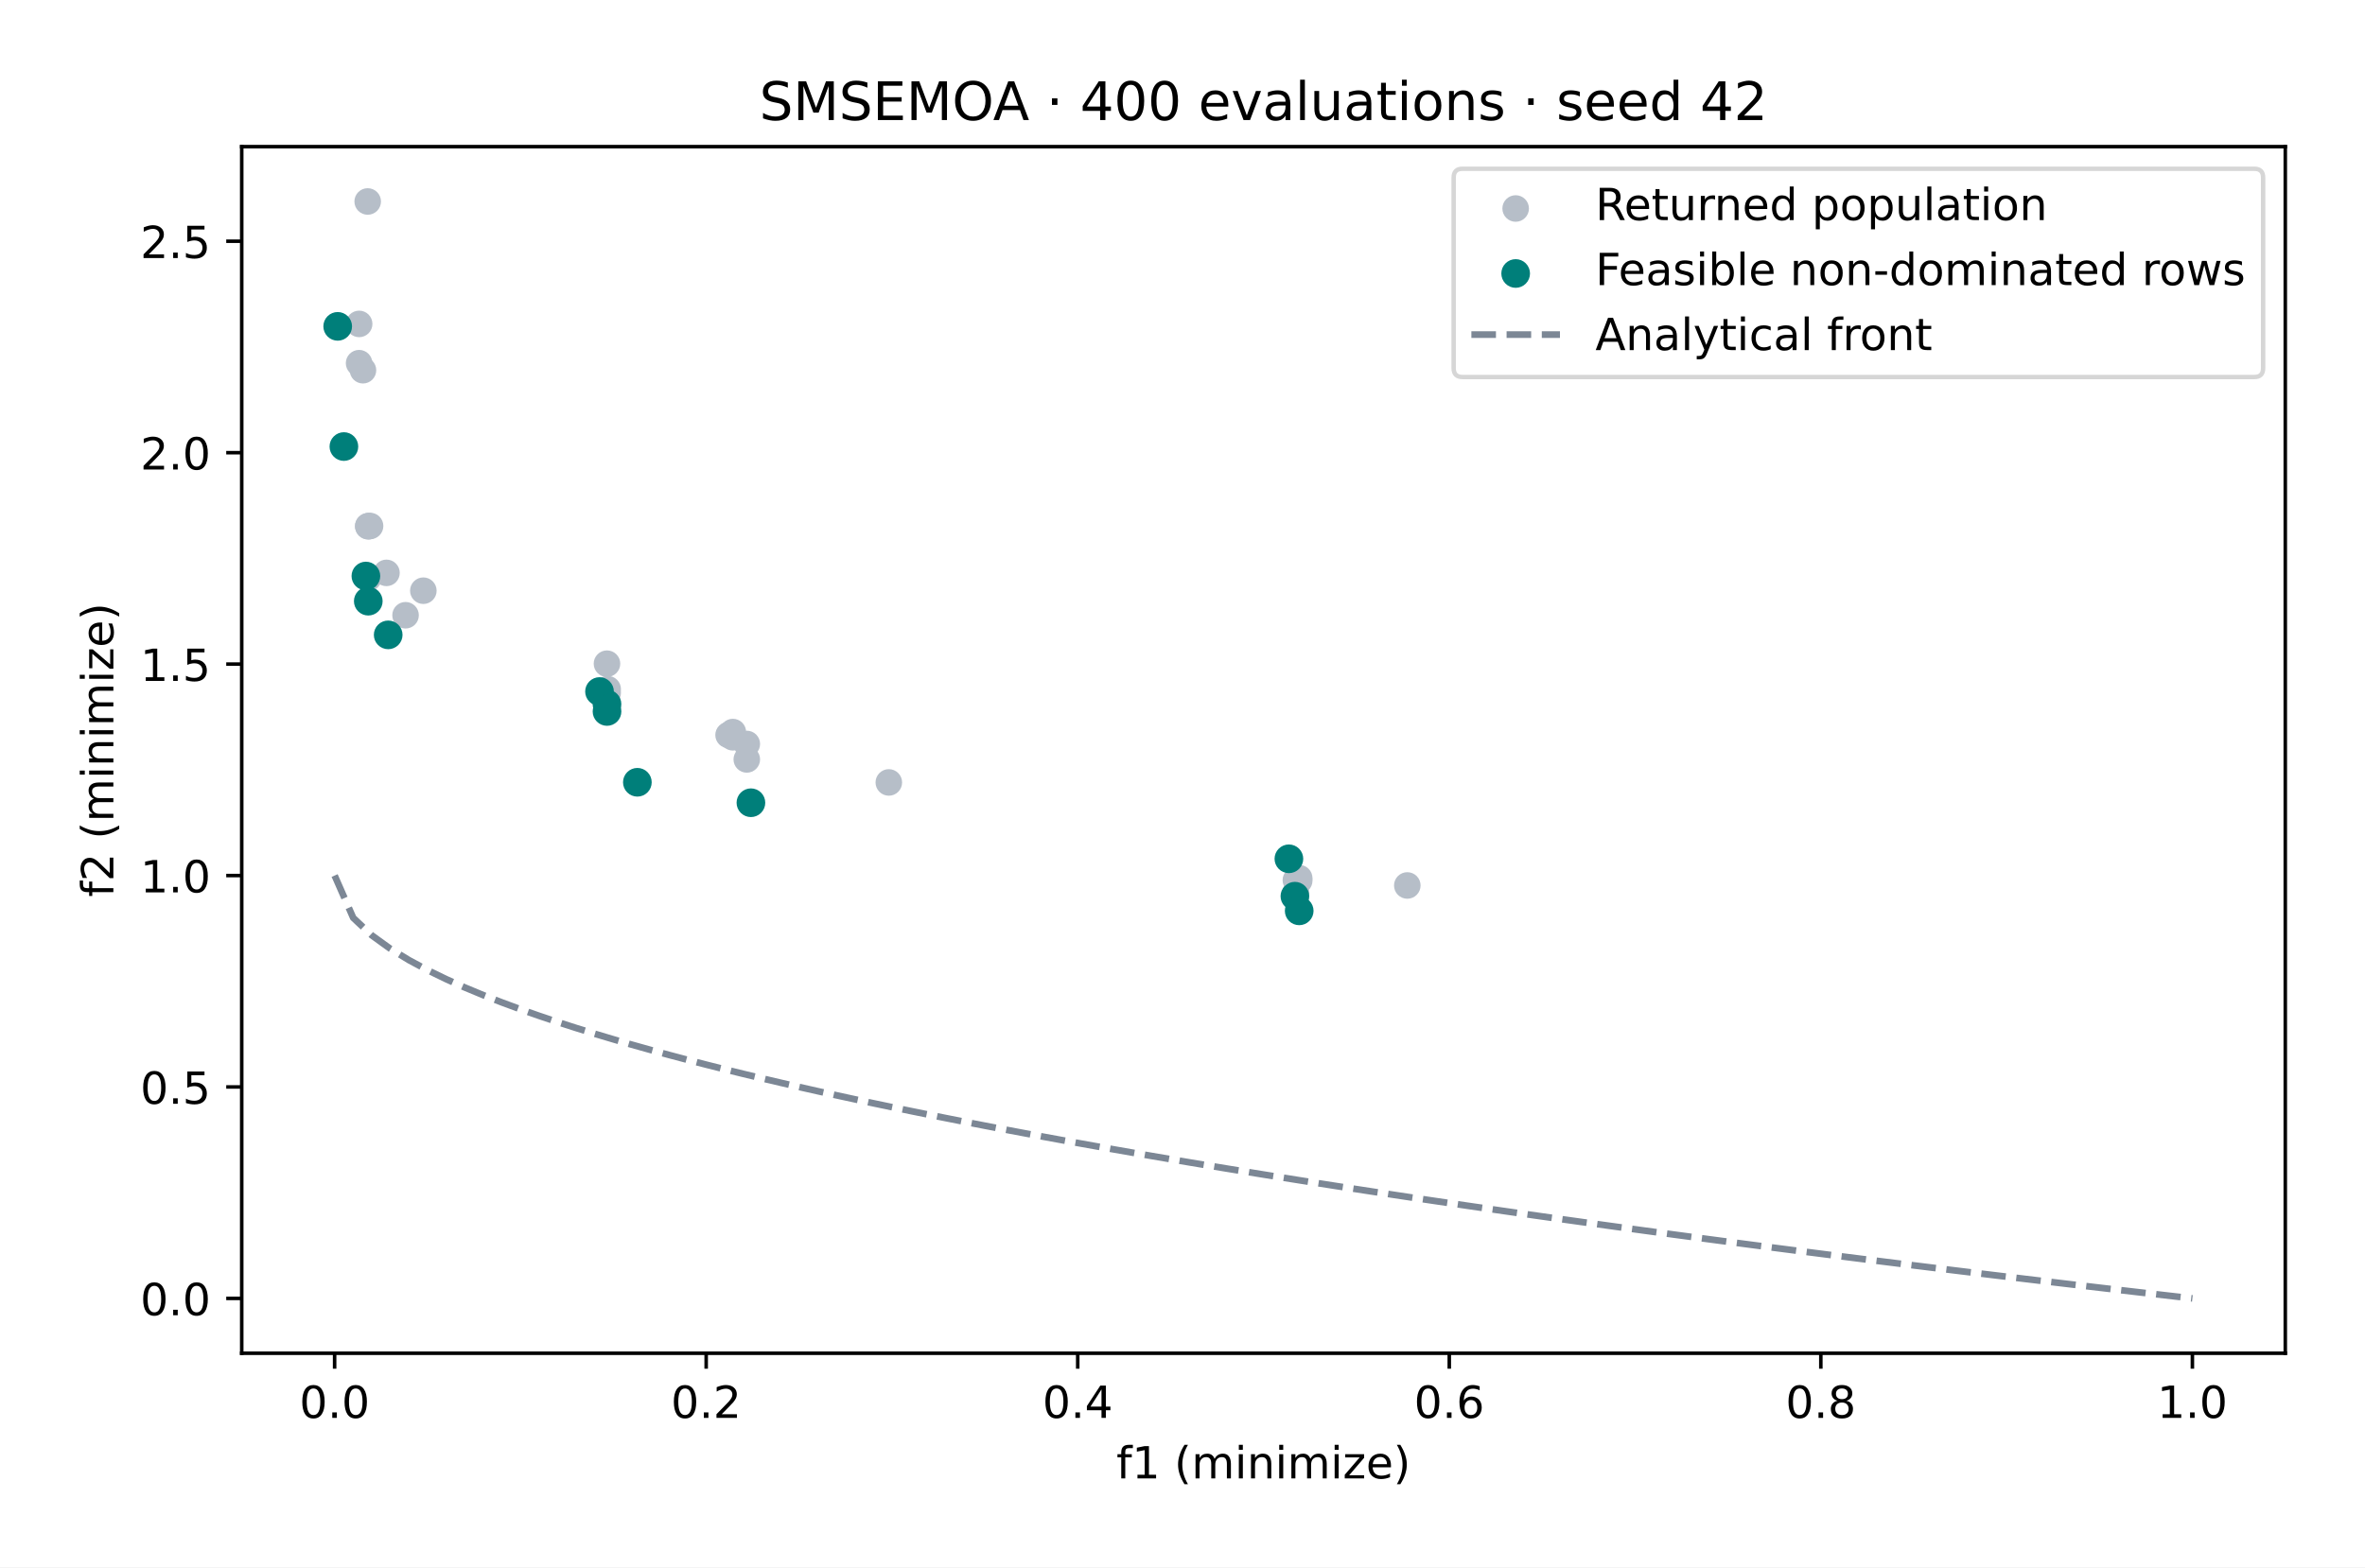
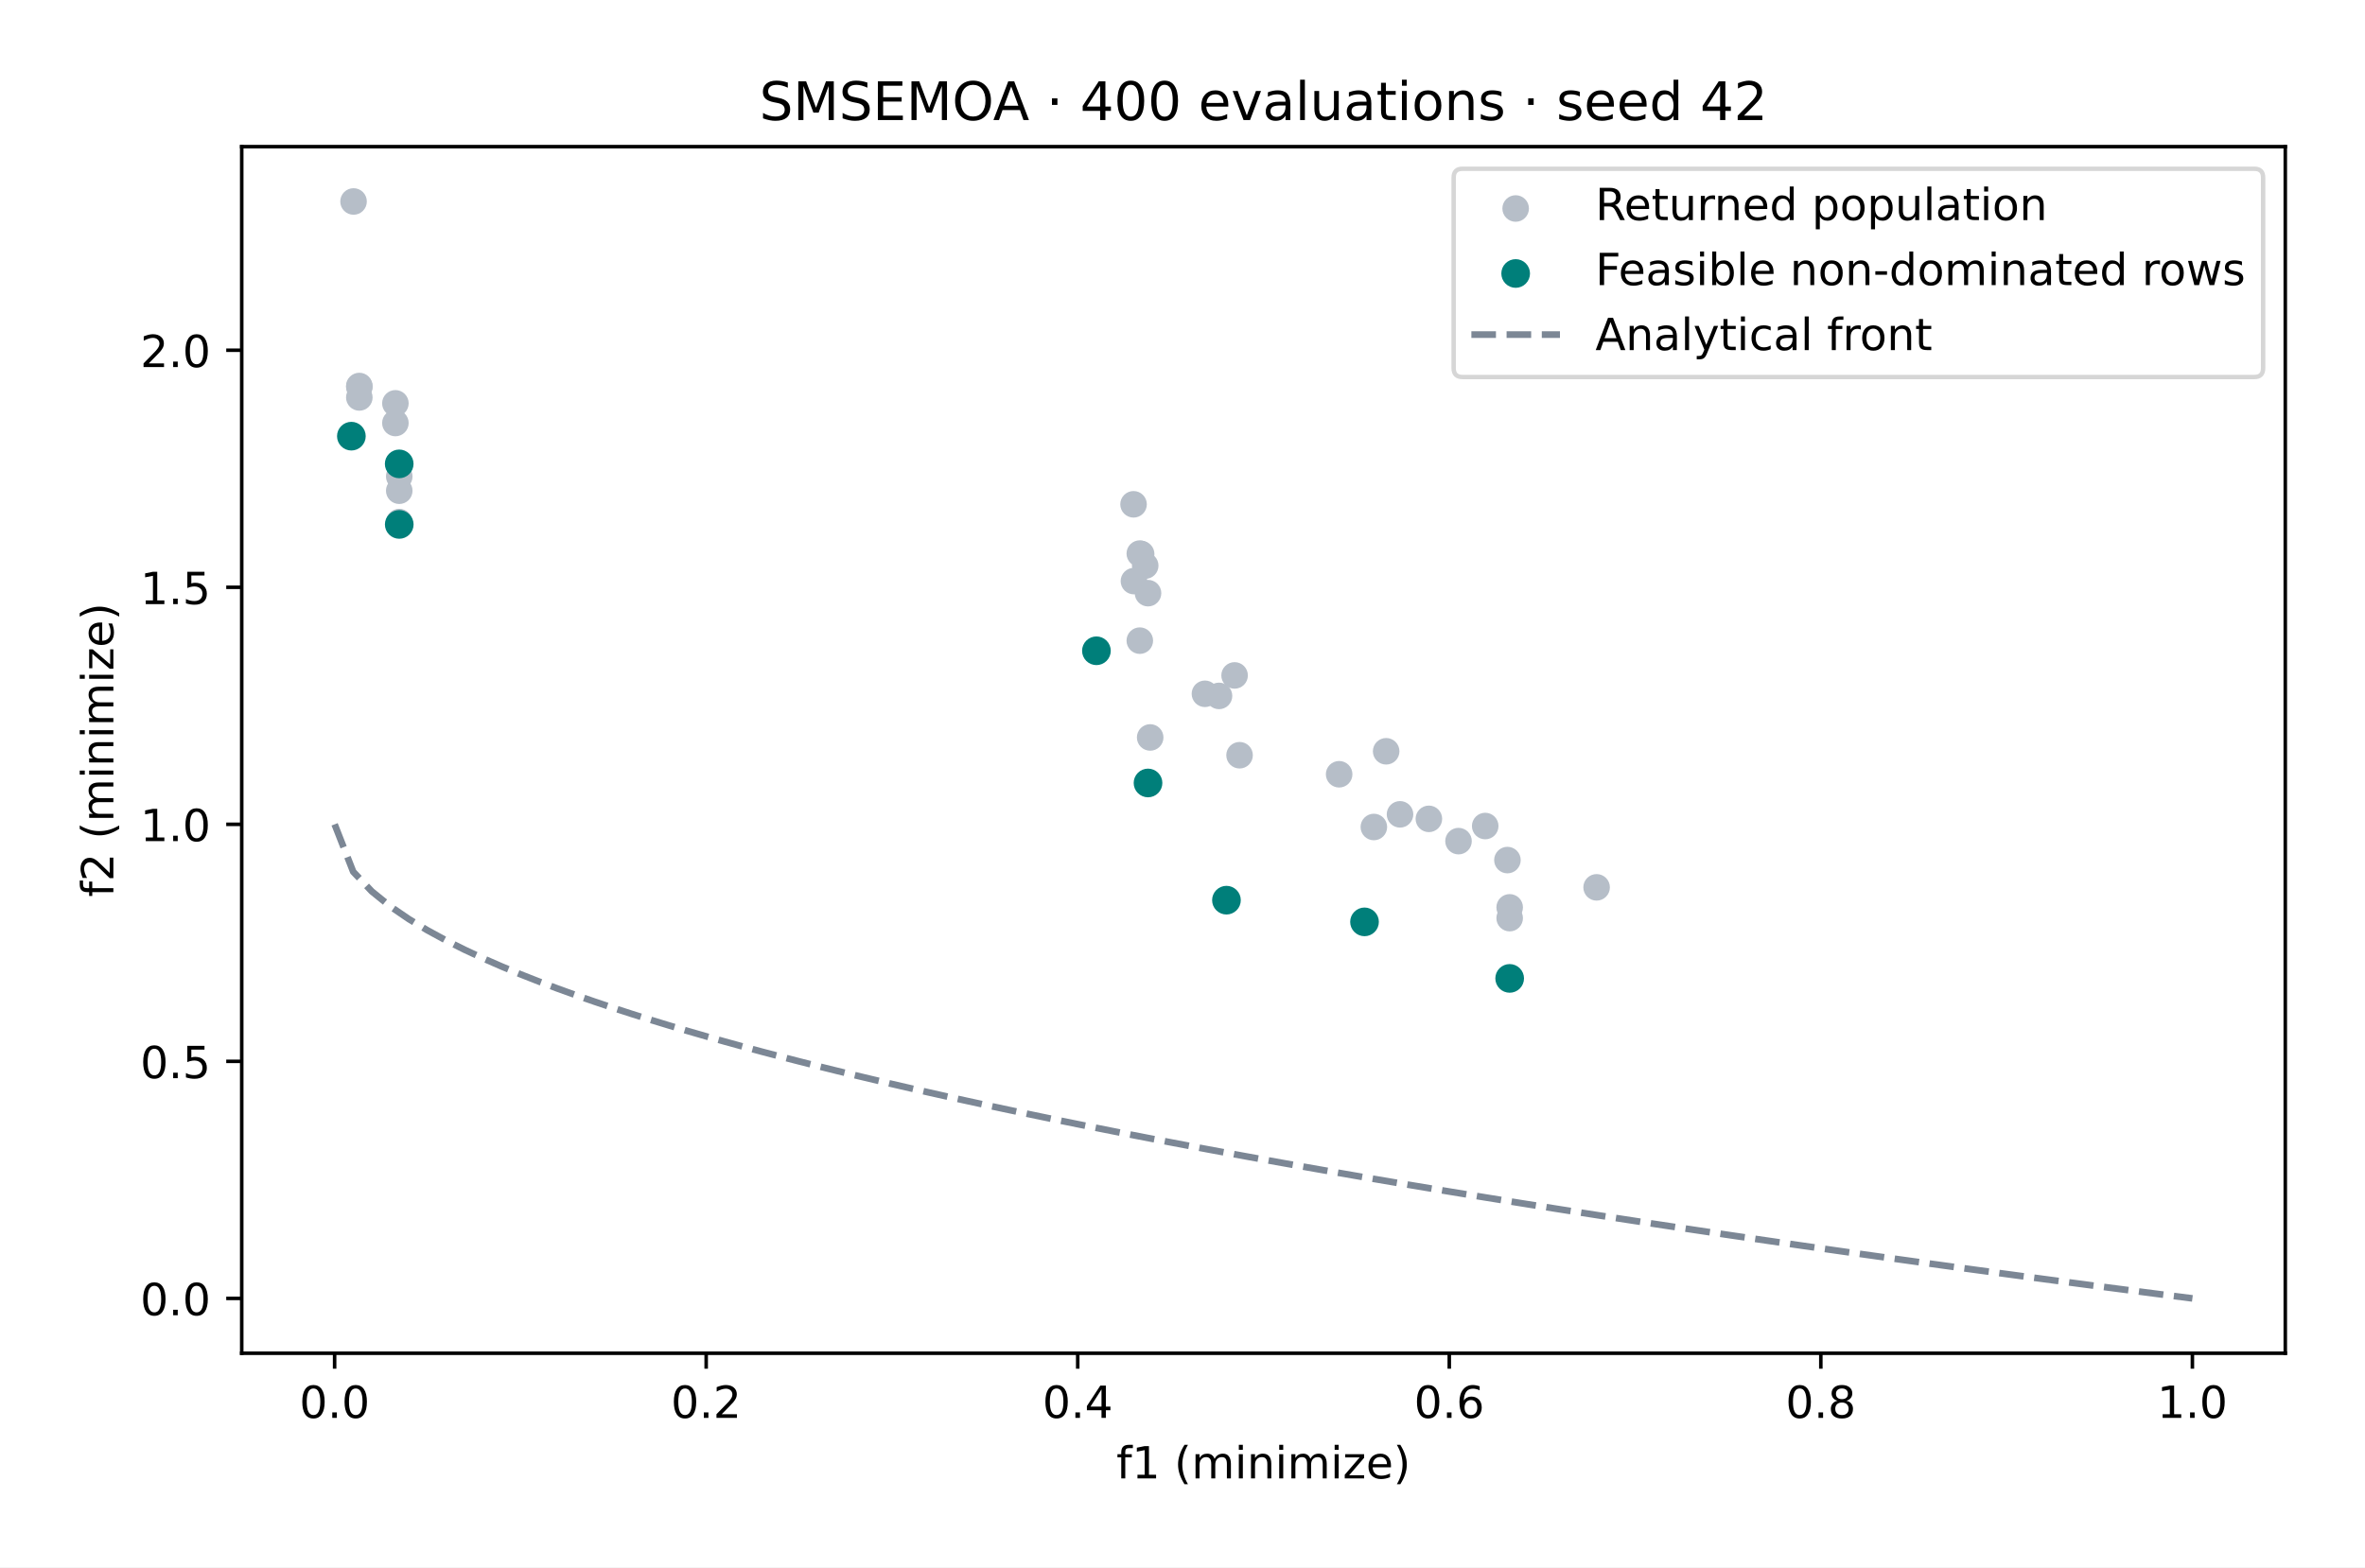
<svg xmlns="http://www.w3.org/2000/svg" xmlns:xlink="http://www.w3.org/1999/xlink" width="534pt" height="354pt" viewBox="0 0 534 354" version="1.1">
  <defs>
    <style type="text/css">*{stroke-linejoin: round; stroke-linecap: butt}</style>
  </defs>
  <g id="figure_1">
    <g id="patch_1">
      <path d="M -0 354 L 534 354 L 534 0 L -0 0 z " style="fill: #ffffff" />
    </g>
    <g id="axes_1">
      <g id="patch_2">
        <path d="M 54.581 305.643 L 516 305.643 L 516 33.118 L 54.581 33.118 z " style="fill: #ffffff" />
      </g>
      <g id="PathCollection_1">
        <defs>
          <path id="m9827e15fbc" d="M 0 2.5 C 0.663 2.5 1.299 2.237 1.768 1.768 C 2.237 1.299 2.5 0.663 2.5 0 C 2.5 -0.663 2.237 -1.299 1.768 -1.768 C 1.299 -2.237 0.663 -2.5 0 -2.5 C -0.663 -2.5 -1.299 -2.237 -1.768 -1.768 C -2.237 -1.299 -2.5 -0.663 -2.5 0 C -2.5 0.663 -2.237 1.299 -1.768 1.768 C -1.299 2.237 -0.663 2.5 0 2.5 z " style="stroke: #b6bec8" />
        </defs>
        <g clip-path="url(#pcf04075b2a)">
-           <use xlink:href="#m9827e15fbc" x="81.093" y="73.159" style="fill: #b6bec8; stroke: #b6bec8" />
-           <use xlink:href="#m9827e15fbc" x="317.759" y="199.992" style="fill: #b6bec8; stroke: #b6bec8" />
-           <use xlink:href="#m9827e15fbc" x="165.472" y="165.343" style="fill: #b6bec8; stroke: #b6bec8" />
-           <use xlink:href="#m9827e15fbc" x="137.207" y="155.656" style="fill: #b6bec8; stroke: #b6bec8" />
-           <use xlink:href="#m9827e15fbc" x="81.08" y="82.028" style="fill: #b6bec8; stroke: #b6bec8" />
-           <use xlink:href="#m9827e15fbc" x="143.913" y="176.685" style="fill: #b6bec8; stroke: #b6bec8" />
-           <use xlink:href="#m9827e15fbc" x="292.6" y="198.793" style="fill: #b6bec8; stroke: #b6bec8" />
-           <use xlink:href="#m9827e15fbc" x="82.616" y="130.103" style="fill: #b6bec8; stroke: #b6bec8" />
-           <use xlink:href="#m9827e15fbc" x="83.155" y="135.782" style="fill: #b6bec8; stroke: #b6bec8" />
-           <use xlink:href="#m9827e15fbc" x="291.024" y="193.967" style="fill: #b6bec8; stroke: #b6bec8" />
-           <use xlink:href="#m9827e15fbc" x="83.559" y="118.8" style="fill: #b6bec8; stroke: #b6bec8" />
-           <use xlink:href="#m9827e15fbc" x="76.25" y="73.711" style="fill: #b6bec8; stroke: #b6bec8" />
-           <use xlink:href="#m9827e15fbc" x="137.207" y="159.612" style="fill: #b6bec8; stroke: #b6bec8" />
-           <use xlink:href="#m9827e15fbc" x="200.689" y="176.721" style="fill: #b6bec8; stroke: #b6bec8" />
-           <use xlink:href="#m9827e15fbc" x="81.955" y="83.616" style="fill: #b6bec8; stroke: #b6bec8" />
-           <use xlink:href="#m9827e15fbc" x="168.621" y="171.522" style="fill: #b6bec8; stroke: #b6bec8" />
-           <use xlink:href="#m9827e15fbc" x="83.174" y="130.547" style="fill: #b6bec8; stroke: #b6bec8" />
-           <use xlink:href="#m9827e15fbc" x="135.367" y="156.188" style="fill: #b6bec8; stroke: #b6bec8" />
-           <use xlink:href="#m9827e15fbc" x="293.35" y="198.917" style="fill: #b6bec8; stroke: #b6bec8" />
-           <use xlink:href="#m9827e15fbc" x="165.472" y="166.525" style="fill: #b6bec8; stroke: #b6bec8" />
-           <use xlink:href="#m9827e15fbc" x="137.051" y="149.9" style="fill: #b6bec8; stroke: #b6bec8" />
-           <use xlink:href="#m9827e15fbc" x="87.651" y="143.392" style="fill: #b6bec8; stroke: #b6bec8" />
-           <use xlink:href="#m9827e15fbc" x="137.06" y="159.543" style="fill: #b6bec8; stroke: #b6bec8" />
-           <use xlink:href="#m9827e15fbc" x="292.381" y="202.414" style="fill: #b6bec8; stroke: #b6bec8" />
-           <use xlink:href="#m9827e15fbc" x="164.51" y="166.007" style="fill: #b6bec8; stroke: #b6bec8" />
-           <use xlink:href="#m9827e15fbc" x="83.155" y="118.842" style="fill: #b6bec8; stroke: #b6bec8" />
-           <use xlink:href="#m9827e15fbc" x="293.35" y="198.341" style="fill: #b6bec8; stroke: #b6bec8" />
-           <use xlink:href="#m9827e15fbc" x="137.207" y="156.511" style="fill: #b6bec8; stroke: #b6bec8" />
-           <use xlink:href="#m9827e15fbc" x="95.588" y="133.417" style="fill: #b6bec8; stroke: #b6bec8" />
-           <use xlink:href="#m9827e15fbc" x="83.023" y="45.506" style="fill: #b6bec8; stroke: #b6bec8" />
-           <use xlink:href="#m9827e15fbc" x="293.35" y="205.724" style="fill: #b6bec8; stroke: #b6bec8" />
-           <use xlink:href="#m9827e15fbc" x="87.264" y="129.39" style="fill: #b6bec8; stroke: #b6bec8" />
-           <use xlink:href="#m9827e15fbc" x="168.621" y="168.031" style="fill: #b6bec8; stroke: #b6bec8" />
-           <use xlink:href="#m9827e15fbc" x="169.552" y="181.307" style="fill: #b6bec8; stroke: #b6bec8" />
-           <use xlink:href="#m9827e15fbc" x="83.155" y="118.852" style="fill: #b6bec8; stroke: #b6bec8" />
-           <use xlink:href="#m9827e15fbc" x="292.6" y="201.44" style="fill: #b6bec8; stroke: #b6bec8" />
-           <use xlink:href="#m9827e15fbc" x="137.06" y="160.693" style="fill: #b6bec8; stroke: #b6bec8" />
-           <use xlink:href="#m9827e15fbc" x="137.051" y="159.006" style="fill: #b6bec8; stroke: #b6bec8" />
-           <use xlink:href="#m9827e15fbc" x="91.572" y="138.959" style="fill: #b6bec8; stroke: #b6bec8" />
-           <use xlink:href="#m9827e15fbc" x="77.649" y="100.858" style="fill: #b6bec8; stroke: #b6bec8" />
+           <use xlink:href="#m9827e15fbc" x="90.147" y="107.613" style="fill: #b6bec8; stroke: #b6bec8" />
+           <use xlink:href="#m9827e15fbc" x="322.63" y="184.947" style="fill: #b6bec8; stroke: #b6bec8" />
+           <use xlink:href="#m9827e15fbc" x="90.147" y="110.836" style="fill: #b6bec8; stroke: #b6bec8" />
+           <use xlink:href="#m9827e15fbc" x="90.138" y="104.771" style="fill: #b6bec8; stroke: #b6bec8" />
+           <use xlink:href="#m9827e15fbc" x="90.147" y="117.915" style="fill: #b6bec8; stroke: #b6bec8" />
+           <use xlink:href="#m9827e15fbc" x="259.215" y="133.971" style="fill: #b6bec8; stroke: #b6bec8" />
+           <use xlink:href="#m9827e15fbc" x="279.885" y="170.576" style="fill: #b6bec8; stroke: #b6bec8" />
+           <use xlink:href="#m9827e15fbc" x="340.873" y="220.982" style="fill: #b6bec8; stroke: #b6bec8" />
+           <use xlink:href="#m9827e15fbc" x="308.098" y="208.214" style="fill: #b6bec8; stroke: #b6bec8" />
+           <use xlink:href="#m9827e15fbc" x="316.115" y="183.925" style="fill: #b6bec8; stroke: #b6bec8" />
+           <use xlink:href="#m9827e15fbc" x="257.359" y="125.032" style="fill: #b6bec8; stroke: #b6bec8" />
+           <use xlink:href="#m9827e15fbc" x="340.873" y="204.938" style="fill: #b6bec8; stroke: #b6bec8" />
+           <use xlink:href="#m9827e15fbc" x="81.133" y="87.387" style="fill: #b6bec8; stroke: #b6bec8" />
+           <use xlink:href="#m9827e15fbc" x="335.35" y="186.568" style="fill: #b6bec8; stroke: #b6bec8" />
+           <use xlink:href="#m9827e15fbc" x="340.873" y="207.368" style="fill: #b6bec8; stroke: #b6bec8" />
+           <use xlink:href="#m9827e15fbc" x="81.133" y="87.186" style="fill: #b6bec8; stroke: #b6bec8" />
+           <use xlink:href="#m9827e15fbc" x="340.367" y="194.258" style="fill: #b6bec8; stroke: #b6bec8" />
+           <use xlink:href="#m9827e15fbc" x="302.368" y="174.874" style="fill: #b6bec8; stroke: #b6bec8" />
+           <use xlink:href="#m9827e15fbc" x="257.664" y="125.136" style="fill: #b6bec8; stroke: #b6bec8" />
+           <use xlink:href="#m9827e15fbc" x="81.133" y="89.768" style="fill: #b6bec8; stroke: #b6bec8" />
+           <use xlink:href="#m9827e15fbc" x="329.322" y="189.976" style="fill: #b6bec8; stroke: #b6bec8" />
+           <use xlink:href="#m9827e15fbc" x="89.277" y="91.098" style="fill: #b6bec8; stroke: #b6bec8" />
+           <use xlink:href="#m9827e15fbc" x="258.579" y="127.754" style="fill: #b6bec8; stroke: #b6bec8" />
+           <use xlink:href="#m9827e15fbc" x="256.035" y="131.247" style="fill: #b6bec8; stroke: #b6bec8" />
+           <use xlink:href="#m9827e15fbc" x="278.763" y="152.551" style="fill: #b6bec8; stroke: #b6bec8" />
+           <use xlink:href="#m9827e15fbc" x="247.565" y="146.985" style="fill: #b6bec8; stroke: #b6bec8" />
+           <use xlink:href="#m9827e15fbc" x="259.702" y="166.561" style="fill: #b6bec8; stroke: #b6bec8" />
+           <use xlink:href="#m9827e15fbc" x="89.277" y="95.543" style="fill: #b6bec8; stroke: #b6bec8" />
+           <use xlink:href="#m9827e15fbc" x="259.215" y="176.841" style="fill: #b6bec8; stroke: #b6bec8" />
+           <use xlink:href="#m9827e15fbc" x="90.147" y="118.446" style="fill: #b6bec8; stroke: #b6bec8" />
+           <use xlink:href="#m9827e15fbc" x="275.243" y="157.179" style="fill: #b6bec8; stroke: #b6bec8" />
+           <use xlink:href="#m9827e15fbc" x="79.829" y="45.506" style="fill: #b6bec8; stroke: #b6bec8" />
+           <use xlink:href="#m9827e15fbc" x="310.208" y="186.786" style="fill: #b6bec8; stroke: #b6bec8" />
+           <use xlink:href="#m9827e15fbc" x="255.948" y="113.905" style="fill: #b6bec8; stroke: #b6bec8" />
+           <use xlink:href="#m9827e15fbc" x="79.337" y="98.513" style="fill: #b6bec8; stroke: #b6bec8" />
+           <use xlink:href="#m9827e15fbc" x="312.985" y="169.685" style="fill: #b6bec8; stroke: #b6bec8" />
+           <use xlink:href="#m9827e15fbc" x="257.359" y="144.696" style="fill: #b6bec8; stroke: #b6bec8" />
+           <use xlink:href="#m9827e15fbc" x="360.504" y="200.417" style="fill: #b6bec8; stroke: #b6bec8" />
+           <use xlink:href="#m9827e15fbc" x="272.067" y="156.701" style="fill: #b6bec8; stroke: #b6bec8" />
+           <use xlink:href="#m9827e15fbc" x="276.924" y="203.313" style="fill: #b6bec8; stroke: #b6bec8" />
        </g>
      </g>
      <g id="PathCollection_2">
        <defs>
          <path id="m046d40f203" d="M 0 2.739 C 0.726 2.739 1.423 2.45 1.936 1.936 C 2.45 1.423 2.739 0.726 2.739 0 C 2.739 -0.726 2.45 -1.423 1.936 -1.936 C 1.423 -2.45 0.726 -2.739 0 -2.739 C -0.726 -2.739 -1.423 -2.45 -1.936 -1.936 C -2.45 -1.423 -2.739 -0.726 -2.739 0 C -2.739 0.726 -2.45 1.423 -1.936 1.936 C -1.423 2.45 -0.726 2.739 0 2.739 z " style="stroke: #007f7a" />
        </defs>
        <g clip-path="url(#pcf04075b2a)">
-           <use xlink:href="#m046d40f203" x="143.913" y="176.685" style="fill: #007f7a; stroke: #007f7a" />
-           <use xlink:href="#m046d40f203" x="82.616" y="130.103" style="fill: #007f7a; stroke: #007f7a" />
-           <use xlink:href="#m046d40f203" x="83.155" y="135.782" style="fill: #007f7a; stroke: #007f7a" />
-           <use xlink:href="#m046d40f203" x="291.024" y="193.967" style="fill: #007f7a; stroke: #007f7a" />
-           <use xlink:href="#m046d40f203" x="76.25" y="73.711" style="fill: #007f7a; stroke: #007f7a" />
-           <use xlink:href="#m046d40f203" x="135.367" y="156.188" style="fill: #007f7a; stroke: #007f7a" />
-           <use xlink:href="#m046d40f203" x="87.651" y="143.392" style="fill: #007f7a; stroke: #007f7a" />
-           <use xlink:href="#m046d40f203" x="292.381" y="202.414" style="fill: #007f7a; stroke: #007f7a" />
-           <use xlink:href="#m046d40f203" x="293.35" y="205.724" style="fill: #007f7a; stroke: #007f7a" />
-           <use xlink:href="#m046d40f203" x="169.552" y="181.307" style="fill: #007f7a; stroke: #007f7a" />
-           <use xlink:href="#m046d40f203" x="137.06" y="160.693" style="fill: #007f7a; stroke: #007f7a" />
-           <use xlink:href="#m046d40f203" x="137.051" y="159.006" style="fill: #007f7a; stroke: #007f7a" />
-           <use xlink:href="#m046d40f203" x="77.649" y="100.858" style="fill: #007f7a; stroke: #007f7a" />
+           <use xlink:href="#m046d40f203" x="90.138" y="104.771" style="fill: #007f7a; stroke: #007f7a" />
+           <use xlink:href="#m046d40f203" x="340.873" y="220.982" style="fill: #007f7a; stroke: #007f7a" />
+           <use xlink:href="#m046d40f203" x="308.098" y="208.214" style="fill: #007f7a; stroke: #007f7a" />
+           <use xlink:href="#m046d40f203" x="247.565" y="146.985" style="fill: #007f7a; stroke: #007f7a" />
+           <use xlink:href="#m046d40f203" x="259.215" y="176.841" style="fill: #007f7a; stroke: #007f7a" />
+           <use xlink:href="#m046d40f203" x="90.147" y="118.446" style="fill: #007f7a; stroke: #007f7a" />
+           <use xlink:href="#m046d40f203" x="79.337" y="98.513" style="fill: #007f7a; stroke: #007f7a" />
+           <use xlink:href="#m046d40f203" x="276.924" y="203.313" style="fill: #007f7a; stroke: #007f7a" />
        </g>
      </g>
      <g id="matplotlib.axis_1">
        <g id="xtick_1">
          <g id="line2d_1">
            <defs>
              <path id="m9d93f8a204" d="M 0 0 L 0 3.5 " style="stroke: #000000; stroke-width: 0.8" />
            </defs>
            <g>
              <use xlink:href="#m9d93f8a204" x="75.555" y="305.643" style="stroke: #000000; stroke-width: 0.8" />
            </g>
          </g>
          <g id="text_1">
            <text style="font-size: 10px; font-family: 'DejaVu Sans', 'Bitstream Vera Sans', 'Computer Modern Sans Serif', 'Lucida Grande', 'Verdana', 'Geneva', 'Lucid', 'Arial', 'Helvetica', 'Avant Garde', sans-serif; text-anchor: middle" x="75.555" y="320.242" transform="rotate(-0 75.55481 320.2417)">0.0</text>
          </g>
        </g>
        <g id="xtick_2">
          <g id="line2d_2">
            <g>
              <use xlink:href="#m9d93f8a204" x="159.449" y="305.643" style="stroke: #000000; stroke-width: 0.8" />
            </g>
          </g>
          <g id="text_2">
            <text style="font-size: 10px; font-family: 'DejaVu Sans', 'Bitstream Vera Sans', 'Computer Modern Sans Serif', 'Lucida Grande', 'Verdana', 'Geneva', 'Lucid', 'Arial', 'Helvetica', 'Avant Garde', sans-serif; text-anchor: middle" x="159.449" y="320.242" transform="rotate(-0 159.449 320.2417)">0.2</text>
          </g>
        </g>
        <g id="xtick_3">
          <g id="line2d_3">
            <g>
              <use xlink:href="#m9d93f8a204" x="243.343" y="305.643" style="stroke: #000000; stroke-width: 0.8" />
            </g>
          </g>
          <g id="text_3">
            <text style="font-size: 10px; font-family: 'DejaVu Sans', 'Bitstream Vera Sans', 'Computer Modern Sans Serif', 'Lucida Grande', 'Verdana', 'Geneva', 'Lucid', 'Arial', 'Helvetica', 'Avant Garde', sans-serif; text-anchor: middle" x="243.343" y="320.242" transform="rotate(-0 243.3433 320.2417)">0.4</text>
          </g>
        </g>
        <g id="xtick_4">
          <g id="line2d_4">
            <g>
              <use xlink:href="#m9d93f8a204" x="327.238" y="305.643" style="stroke: #000000; stroke-width: 0.8" />
            </g>
          </g>
          <g id="text_4">
            <text style="font-size: 10px; font-family: 'DejaVu Sans', 'Bitstream Vera Sans', 'Computer Modern Sans Serif', 'Lucida Grande', 'Verdana', 'Geneva', 'Lucid', 'Arial', 'Helvetica', 'Avant Garde', sans-serif; text-anchor: middle" x="327.238" y="320.242" transform="rotate(-0 327.2375 320.2417)">0.6</text>
          </g>
        </g>
        <g id="xtick_5">
          <g id="line2d_5">
            <g>
              <use xlink:href="#m9d93f8a204" x="411.132" y="305.643" style="stroke: #000000; stroke-width: 0.8" />
            </g>
          </g>
          <g id="text_5">
            <text style="font-size: 10px; font-family: 'DejaVu Sans', 'Bitstream Vera Sans', 'Computer Modern Sans Serif', 'Lucida Grande', 'Verdana', 'Geneva', 'Lucid', 'Arial', 'Helvetica', 'Avant Garde', sans-serif; text-anchor: middle" x="411.132" y="320.242" transform="rotate(-0 411.1317 320.2417)">0.8</text>
          </g>
        </g>
        <g id="xtick_6">
          <g id="line2d_6">
            <g>
              <use xlink:href="#m9d93f8a204" x="495.026" y="305.643" style="stroke: #000000; stroke-width: 0.8" />
            </g>
          </g>
          <g id="text_6">
            <text style="font-size: 10px; font-family: 'DejaVu Sans', 'Bitstream Vera Sans', 'Computer Modern Sans Serif', 'Lucida Grande', 'Verdana', 'Geneva', 'Lucid', 'Arial', 'Helvetica', 'Avant Garde', sans-serif; text-anchor: middle" x="495.026" y="320.242" transform="rotate(-0 495.026 320.2417)">1.0</text>
          </g>
        </g>
        <g id="text_7">
          <text style="font-size: 10px; font-family: 'DejaVu Sans', 'Bitstream Vera Sans', 'Computer Modern Sans Serif', 'Lucida Grande', 'Verdana', 'Geneva', 'Lucid', 'Arial', 'Helvetica', 'Avant Garde', sans-serif; text-anchor: middle" x="285.29" y="333.92" transform="rotate(-0 285.2904 333.9198)">f1 (minimize)</text>
        </g>
      </g>
      <g id="matplotlib.axis_2">
        <g id="ytick_1">
          <g id="line2d_7">
            <defs>
              <path id="m1d0db8e140" d="M 0 0 L -3.5 0 " style="stroke: #000000; stroke-width: 0.8" />
            </defs>
            <g>
              <use xlink:href="#m1d0db8e140" x="54.581" y="293.256" style="stroke: #000000; stroke-width: 0.8" />
            </g>
          </g>
          <g id="text_8">
            <text style="font-size: 10px; font-family: 'DejaVu Sans', 'Bitstream Vera Sans', 'Computer Modern Sans Serif', 'Lucida Grande', 'Verdana', 'Geneva', 'Lucid', 'Arial', 'Helvetica', 'Avant Garde', sans-serif; text-anchor: end" x="47.581" y="297.055" transform="rotate(-0 47.58125 297.055)">0.0</text>
          </g>
        </g>
        <g id="ytick_2">
          <g id="line2d_8">
            <g>
-               <use xlink:href="#m1d0db8e140" x="54.581" y="245.502" style="stroke: #000000; stroke-width: 0.8" />
+               <use xlink:href="#m1d0db8e140" x="54.581" y="239.719" style="stroke: #000000; stroke-width: 0.8" />
            </g>
          </g>
          <g id="text_9">
-             <text style="font-size: 10px; font-family: 'DejaVu Sans', 'Bitstream Vera Sans', 'Computer Modern Sans Serif', 'Lucida Grande', 'Verdana', 'Geneva', 'Lucid', 'Arial', 'Helvetica', 'Avant Garde', sans-serif; text-anchor: end" x="47.581" y="249.301" transform="rotate(-0 47.58125 249.301)">0.5</text>
+             <text style="font-size: 10px; font-family: 'DejaVu Sans', 'Bitstream Vera Sans', 'Computer Modern Sans Serif', 'Lucida Grande', 'Verdana', 'Geneva', 'Lucid', 'Arial', 'Helvetica', 'Avant Garde', sans-serif; text-anchor: end" x="47.581" y="243.518" transform="rotate(-0 47.58125 243.5181)">0.5</text>
          </g>
        </g>
        <g id="ytick_3">
          <g id="line2d_9">
            <g>
-               <use xlink:href="#m1d0db8e140" x="54.581" y="197.748" style="stroke: #000000; stroke-width: 0.8" />
+               <use xlink:href="#m1d0db8e140" x="54.581" y="186.182" style="stroke: #000000; stroke-width: 0.8" />
            </g>
          </g>
          <g id="text_10">
-             <text style="font-size: 10px; font-family: 'DejaVu Sans', 'Bitstream Vera Sans', 'Computer Modern Sans Serif', 'Lucida Grande', 'Verdana', 'Geneva', 'Lucid', 'Arial', 'Helvetica', 'Avant Garde', sans-serif; text-anchor: end" x="47.581" y="201.547" transform="rotate(-0 47.58125 201.5471)">1.0</text>
+             <text style="font-size: 10px; font-family: 'DejaVu Sans', 'Bitstream Vera Sans', 'Computer Modern Sans Serif', 'Lucida Grande', 'Verdana', 'Geneva', 'Lucid', 'Arial', 'Helvetica', 'Avant Garde', sans-serif; text-anchor: end" x="47.581" y="189.981" transform="rotate(-0 47.58125 189.9812)">1.0</text>
          </g>
        </g>
        <g id="ytick_4">
          <g id="line2d_10">
            <g>
-               <use xlink:href="#m1d0db8e140" x="54.581" y="149.994" style="stroke: #000000; stroke-width: 0.8" />
+               <use xlink:href="#m1d0db8e140" x="54.581" y="132.645" style="stroke: #000000; stroke-width: 0.8" />
            </g>
          </g>
          <g id="text_11">
-             <text style="font-size: 10px; font-family: 'DejaVu Sans', 'Bitstream Vera Sans', 'Computer Modern Sans Serif', 'Lucida Grande', 'Verdana', 'Geneva', 'Lucid', 'Arial', 'Helvetica', 'Avant Garde', sans-serif; text-anchor: end" x="47.581" y="153.793" transform="rotate(-0 47.58125 153.7931)">1.5</text>
+             <text style="font-size: 10px; font-family: 'DejaVu Sans', 'Bitstream Vera Sans', 'Computer Modern Sans Serif', 'Lucida Grande', 'Verdana', 'Geneva', 'Lucid', 'Arial', 'Helvetica', 'Avant Garde', sans-serif; text-anchor: end" x="47.581" y="136.444" transform="rotate(-0 47.58125 136.4443)">1.5</text>
          </g>
        </g>
        <g id="ytick_5">
          <g id="line2d_11">
            <g>
-               <use xlink:href="#m1d0db8e140" x="54.581" y="102.24" style="stroke: #000000; stroke-width: 0.8" />
+               <use xlink:href="#m1d0db8e140" x="54.581" y="79.108" style="stroke: #000000; stroke-width: 0.8" />
            </g>
          </g>
          <g id="text_12">
-             <text style="font-size: 10px; font-family: 'DejaVu Sans', 'Bitstream Vera Sans', 'Computer Modern Sans Serif', 'Lucida Grande', 'Verdana', 'Geneva', 'Lucid', 'Arial', 'Helvetica', 'Avant Garde', sans-serif; text-anchor: end" x="47.581" y="106.039" transform="rotate(-0 47.58125 106.0391)">2.0</text>
-           </g>
-         </g>
-         <g id="ytick_6">
-           <g id="line2d_12">
-             <g>
-               <use xlink:href="#m1d0db8e140" x="54.581" y="54.486" style="stroke: #000000; stroke-width: 0.8" />
-             </g>
-           </g>
-           <g id="text_13">
-             <text style="font-size: 10px; font-family: 'DejaVu Sans', 'Bitstream Vera Sans', 'Computer Modern Sans Serif', 'Lucida Grande', 'Verdana', 'Geneva', 'Lucid', 'Arial', 'Helvetica', 'Avant Garde', sans-serif; text-anchor: end" x="47.581" y="58.285" transform="rotate(-0 47.58125 58.28518)">2.5</text>
-           </g>
-         </g>
-         <g id="text_14">
+             <text style="font-size: 10px; font-family: 'DejaVu Sans', 'Bitstream Vera Sans', 'Computer Modern Sans Serif', 'Lucida Grande', 'Verdana', 'Geneva', 'Lucid', 'Arial', 'Helvetica', 'Avant Garde', sans-serif; text-anchor: end" x="47.581" y="82.907" transform="rotate(-0 47.58125 82.90745)">2.0</text>
+           </g>
+         </g>
+         <g id="text_13">
          <text style="font-size: 10px; font-family: 'DejaVu Sans', 'Bitstream Vera Sans', 'Computer Modern Sans Serif', 'Lucida Grande', 'Verdana', 'Geneva', 'Lucid', 'Arial', 'Helvetica', 'Avant Garde', sans-serif; text-anchor: middle" x="25.598" y="169.381" transform="rotate(-90 25.59844 169.3807)">f2 (minimize)</text>
        </g>
      </g>
-       <g id="line2d_13">
-         <path d="M 75.555 197.748 L 79.75 207.299 L 83.944 211.255 L 88.139 214.29 L 92.334 216.849 L 96.528 219.104 L 100.723 221.142 L 104.918 223.017 L 109.112 224.762 L 113.307 226.4 L 117.502 227.95 L 121.697 229.424 L 125.891 230.833 L 130.086 232.184 L 134.281 233.484 L 138.475 234.738 L 142.67 235.951 L 146.865 237.127 L 151.06 238.268 L 155.254 239.379 L 159.449 240.46 L 163.644 241.515 L 167.838 242.545 L 172.033 243.552 L 176.228 244.537 L 180.423 245.502 L 184.617 246.448 L 188.812 247.375 L 193.007 248.286 L 197.201 249.18 L 201.396 250.06 L 205.591 250.924 L 209.786 251.775 L 213.98 252.613 L 218.175 253.438 L 222.37 254.251 L 226.564 255.053 L 230.759 255.843 L 234.954 256.623 L 239.149 257.393 L 243.343 258.152 L 247.538 258.903 L 251.733 259.644 L 255.927 260.377 L 260.122 261.101 L 264.317 261.817 L 268.512 262.524 L 272.706 263.225 L 276.901 263.918 L 281.096 264.603 L 285.29 265.282 L 289.485 265.954 L 293.68 266.62 L 297.875 267.279 L 302.069 267.932 L 306.264 268.578 L 310.459 269.219 L 314.653 269.855 L 318.848 270.485 L 323.043 271.109 L 327.238 271.728 L 331.432 272.342 L 335.627 272.951 L 339.822 273.555 L 344.016 274.154 L 348.211 274.749 L 352.406 275.339 L 356.6 275.924 L 360.795 276.506 L 364.99 277.083 L 369.185 277.656 L 373.379 278.224 L 377.574 278.789 L 381.769 279.35 L 385.963 279.907 L 390.158 280.46 L 394.353 281.01 L 398.548 281.556 L 402.742 282.098 L 406.937 282.637 L 411.132 283.173 L 415.326 283.705 L 419.521 284.234 L 423.716 284.76 L 427.911 285.282 L 432.105 285.802 L 436.3 286.318 L 440.495 286.832 L 444.689 287.342 L 448.884 287.85 L 453.079 288.355 L 457.274 288.857 L 461.468 289.356 L 465.663 289.852 L 469.858 290.346 L 474.052 290.837 L 478.247 291.326 L 482.442 291.812 L 486.637 292.296 L 490.831 292.777 L 495.026 293.256 " clip-path="url(#pcf04075b2a)" style="fill: none; stroke-dasharray: 5.55,2.4; stroke-dashoffset: 0; stroke: #7c8795; stroke-width: 1.5" />
+       <g id="line2d_12">
+         <path d="M 75.555 186.182 L 79.75 196.889 L 83.944 201.325 L 88.139 204.728 L 92.334 207.597 L 96.528 210.124 L 100.723 212.41 L 104.918 214.511 L 109.112 216.467 L 113.307 218.304 L 117.502 220.042 L 121.697 221.694 L 125.891 223.273 L 130.086 224.788 L 134.281 226.245 L 138.475 227.651 L 142.67 229.012 L 146.865 230.33 L 151.06 231.61 L 155.254 232.854 L 159.449 234.067 L 163.644 235.249 L 167.838 236.404 L 172.033 237.533 L 176.228 238.637 L 180.423 239.719 L 184.617 240.779 L 188.812 241.819 L 193.007 242.84 L 197.201 243.843 L 201.396 244.829 L 205.591 245.798 L 209.786 246.752 L 213.98 247.691 L 218.175 248.616 L 222.37 249.528 L 226.564 250.426 L 230.759 251.312 L 234.954 252.187 L 239.149 253.05 L 243.343 253.901 L 247.538 254.743 L 251.733 255.574 L 255.927 256.395 L 260.122 257.207 L 264.317 258.009 L 268.512 258.803 L 272.706 259.588 L 276.901 260.365 L 281.096 261.134 L 285.29 261.895 L 289.485 262.648 L 293.68 263.394 L 297.875 264.133 L 302.069 264.865 L 306.264 265.59 L 310.459 266.309 L 314.653 267.021 L 318.848 267.727 L 323.043 268.427 L 327.238 269.121 L 331.432 269.809 L 335.627 270.492 L 339.822 271.169 L 344.016 271.841 L 348.211 272.508 L 352.406 273.169 L 356.6 273.826 L 360.795 274.477 L 364.99 275.124 L 369.185 275.766 L 373.379 276.404 L 377.574 277.037 L 381.769 277.666 L 385.963 278.29 L 390.158 278.911 L 394.353 279.527 L 398.548 280.139 L 402.742 280.747 L 406.937 281.351 L 411.132 281.952 L 415.326 282.548 L 419.521 283.141 L 423.716 283.731 L 427.911 284.317 L 432.105 284.899 L 436.3 285.478 L 440.495 286.054 L 444.689 286.626 L 448.884 287.195 L 453.079 287.761 L 457.274 288.324 L 461.468 288.884 L 465.663 289.44 L 469.858 289.994 L 474.052 290.545 L 478.247 291.092 L 482.442 291.637 L 486.637 292.18 L 490.831 292.719 L 495.026 293.256 " clip-path="url(#pcf04075b2a)" style="fill: none; stroke-dasharray: 5.55,2.4; stroke-dashoffset: 0; stroke: #7c8795; stroke-width: 1.5" />
      </g>
      <g id="patch_3">
        <path d="M 54.581 305.643 L 54.581 33.118 " style="fill: none; stroke: #000000; stroke-width: 0.8; stroke-linejoin: miter; stroke-linecap: square" />
      </g>
      <g id="patch_4">
        <path d="M 516 305.643 L 516 33.118 " style="fill: none; stroke: #000000; stroke-width: 0.8; stroke-linejoin: miter; stroke-linecap: square" />
      </g>
      <g id="patch_5">
        <path d="M 54.581 305.643 L 516 305.643 " style="fill: none; stroke: #000000; stroke-width: 0.8; stroke-linejoin: miter; stroke-linecap: square" />
      </g>
      <g id="patch_6">
        <path d="M 54.581 33.118 L 516 33.118 " style="fill: none; stroke: #000000; stroke-width: 0.8; stroke-linejoin: miter; stroke-linecap: square" />
      </g>
-       <g id="text_15">
+       <g id="text_14">
        <text style="font-size: 12px; font-family: 'DejaVu Sans', 'Bitstream Vera Sans', 'Computer Modern Sans Serif', 'Lucida Grande', 'Verdana', 'Geneva', 'Lucid', 'Arial', 'Helvetica', 'Avant Garde', sans-serif; text-anchor: middle" x="285.29" y="27.118" transform="rotate(-0 285.2904 27.11812)">SMSEMOA · 400 evaluations · seed 42</text>
      </g>
      <g id="legend_1">
        <g id="patch_7">
          <path d="M 330.226 85.153 L 509 85.153 Q 511 85.153 511 83.153 L 511 40.118 Q 511 38.118 509 38.118 L 330.226 38.118 Q 328.226 38.118 328.226 40.118 L 328.226 83.153 Q 328.226 85.153 330.226 85.153 z " style="fill: #ffffff; opacity: 0.8; stroke: #cccccc; stroke-linejoin: miter" />
        </g>
        <g id="PathCollection_3">
          <g>
            <use xlink:href="#m9827e15fbc" x="342.226" y="47.092" style="fill: #b6bec8; stroke: #b6bec8" />
          </g>
        </g>
-         <g id="text_16">
+         <g id="text_15">
          <text style="font-size: 10px; font-family: 'DejaVu Sans', 'Bitstream Vera Sans', 'Computer Modern Sans Serif', 'Lucida Grande', 'Verdana', 'Geneva', 'Lucid', 'Arial', 'Helvetica', 'Avant Garde', sans-serif; text-anchor: start" x="360.226" y="49.717" transform="rotate(-0 360.2261 49.71656)">Returned population</text>
        </g>
        <g id="PathCollection_4">
          <g>
            <use xlink:href="#m046d40f203" x="342.226" y="61.77" style="fill: #007f7a; stroke: #007f7a" />
          </g>
        </g>
+         <g id="text_16">
+           <text style="font-size: 10px; font-family: 'DejaVu Sans', 'Bitstream Vera Sans', 'Computer Modern Sans Serif', 'Lucida Grande', 'Verdana', 'Geneva', 'Lucid', 'Arial', 'Helvetica', 'Avant Garde', sans-serif; text-anchor: start" x="360.226" y="64.395" transform="rotate(-0 360.2261 64.39469)">Feasible non-dominated rows</text>
+         </g>
+         <g id="line2d_13">
+           <path d="M 332.226 75.573 L 342.226 75.573 L 352.226 75.573 " style="fill: none; stroke-dasharray: 5.55,2.4; stroke-dashoffset: 0; stroke: #7c8795; stroke-width: 1.5" />
+         </g>
        <g id="text_17">
-           <text style="font-size: 10px; font-family: 'DejaVu Sans', 'Bitstream Vera Sans', 'Computer Modern Sans Serif', 'Lucida Grande', 'Verdana', 'Geneva', 'Lucid', 'Arial', 'Helvetica', 'Avant Garde', sans-serif; text-anchor: start" x="360.226" y="64.395" transform="rotate(-0 360.2261 64.39469)">Feasible non-dominated rows</text>
-         </g>
-         <g id="line2d_14">
-           <path d="M 332.226 75.573 L 342.226 75.573 L 352.226 75.573 " style="fill: none; stroke-dasharray: 5.55,2.4; stroke-dashoffset: 0; stroke: #7c8795; stroke-width: 1.5" />
-         </g>
-         <g id="text_18">
          <text style="font-size: 10px; font-family: 'DejaVu Sans', 'Bitstream Vera Sans', 'Computer Modern Sans Serif', 'Lucida Grande', 'Verdana', 'Geneva', 'Lucid', 'Arial', 'Helvetica', 'Avant Garde', sans-serif; text-anchor: start" x="360.226" y="79.073" transform="rotate(-0 360.2261 79.07281)">Analytical front</text>
        </g>
      </g>
    </g>
  </g>
  <defs>
    <clipPath id="pcf04075b2a">
      <rect x="54.581" y="33.118" width="461.418" height="272.525" />
    </clipPath>
  </defs>
</svg>
